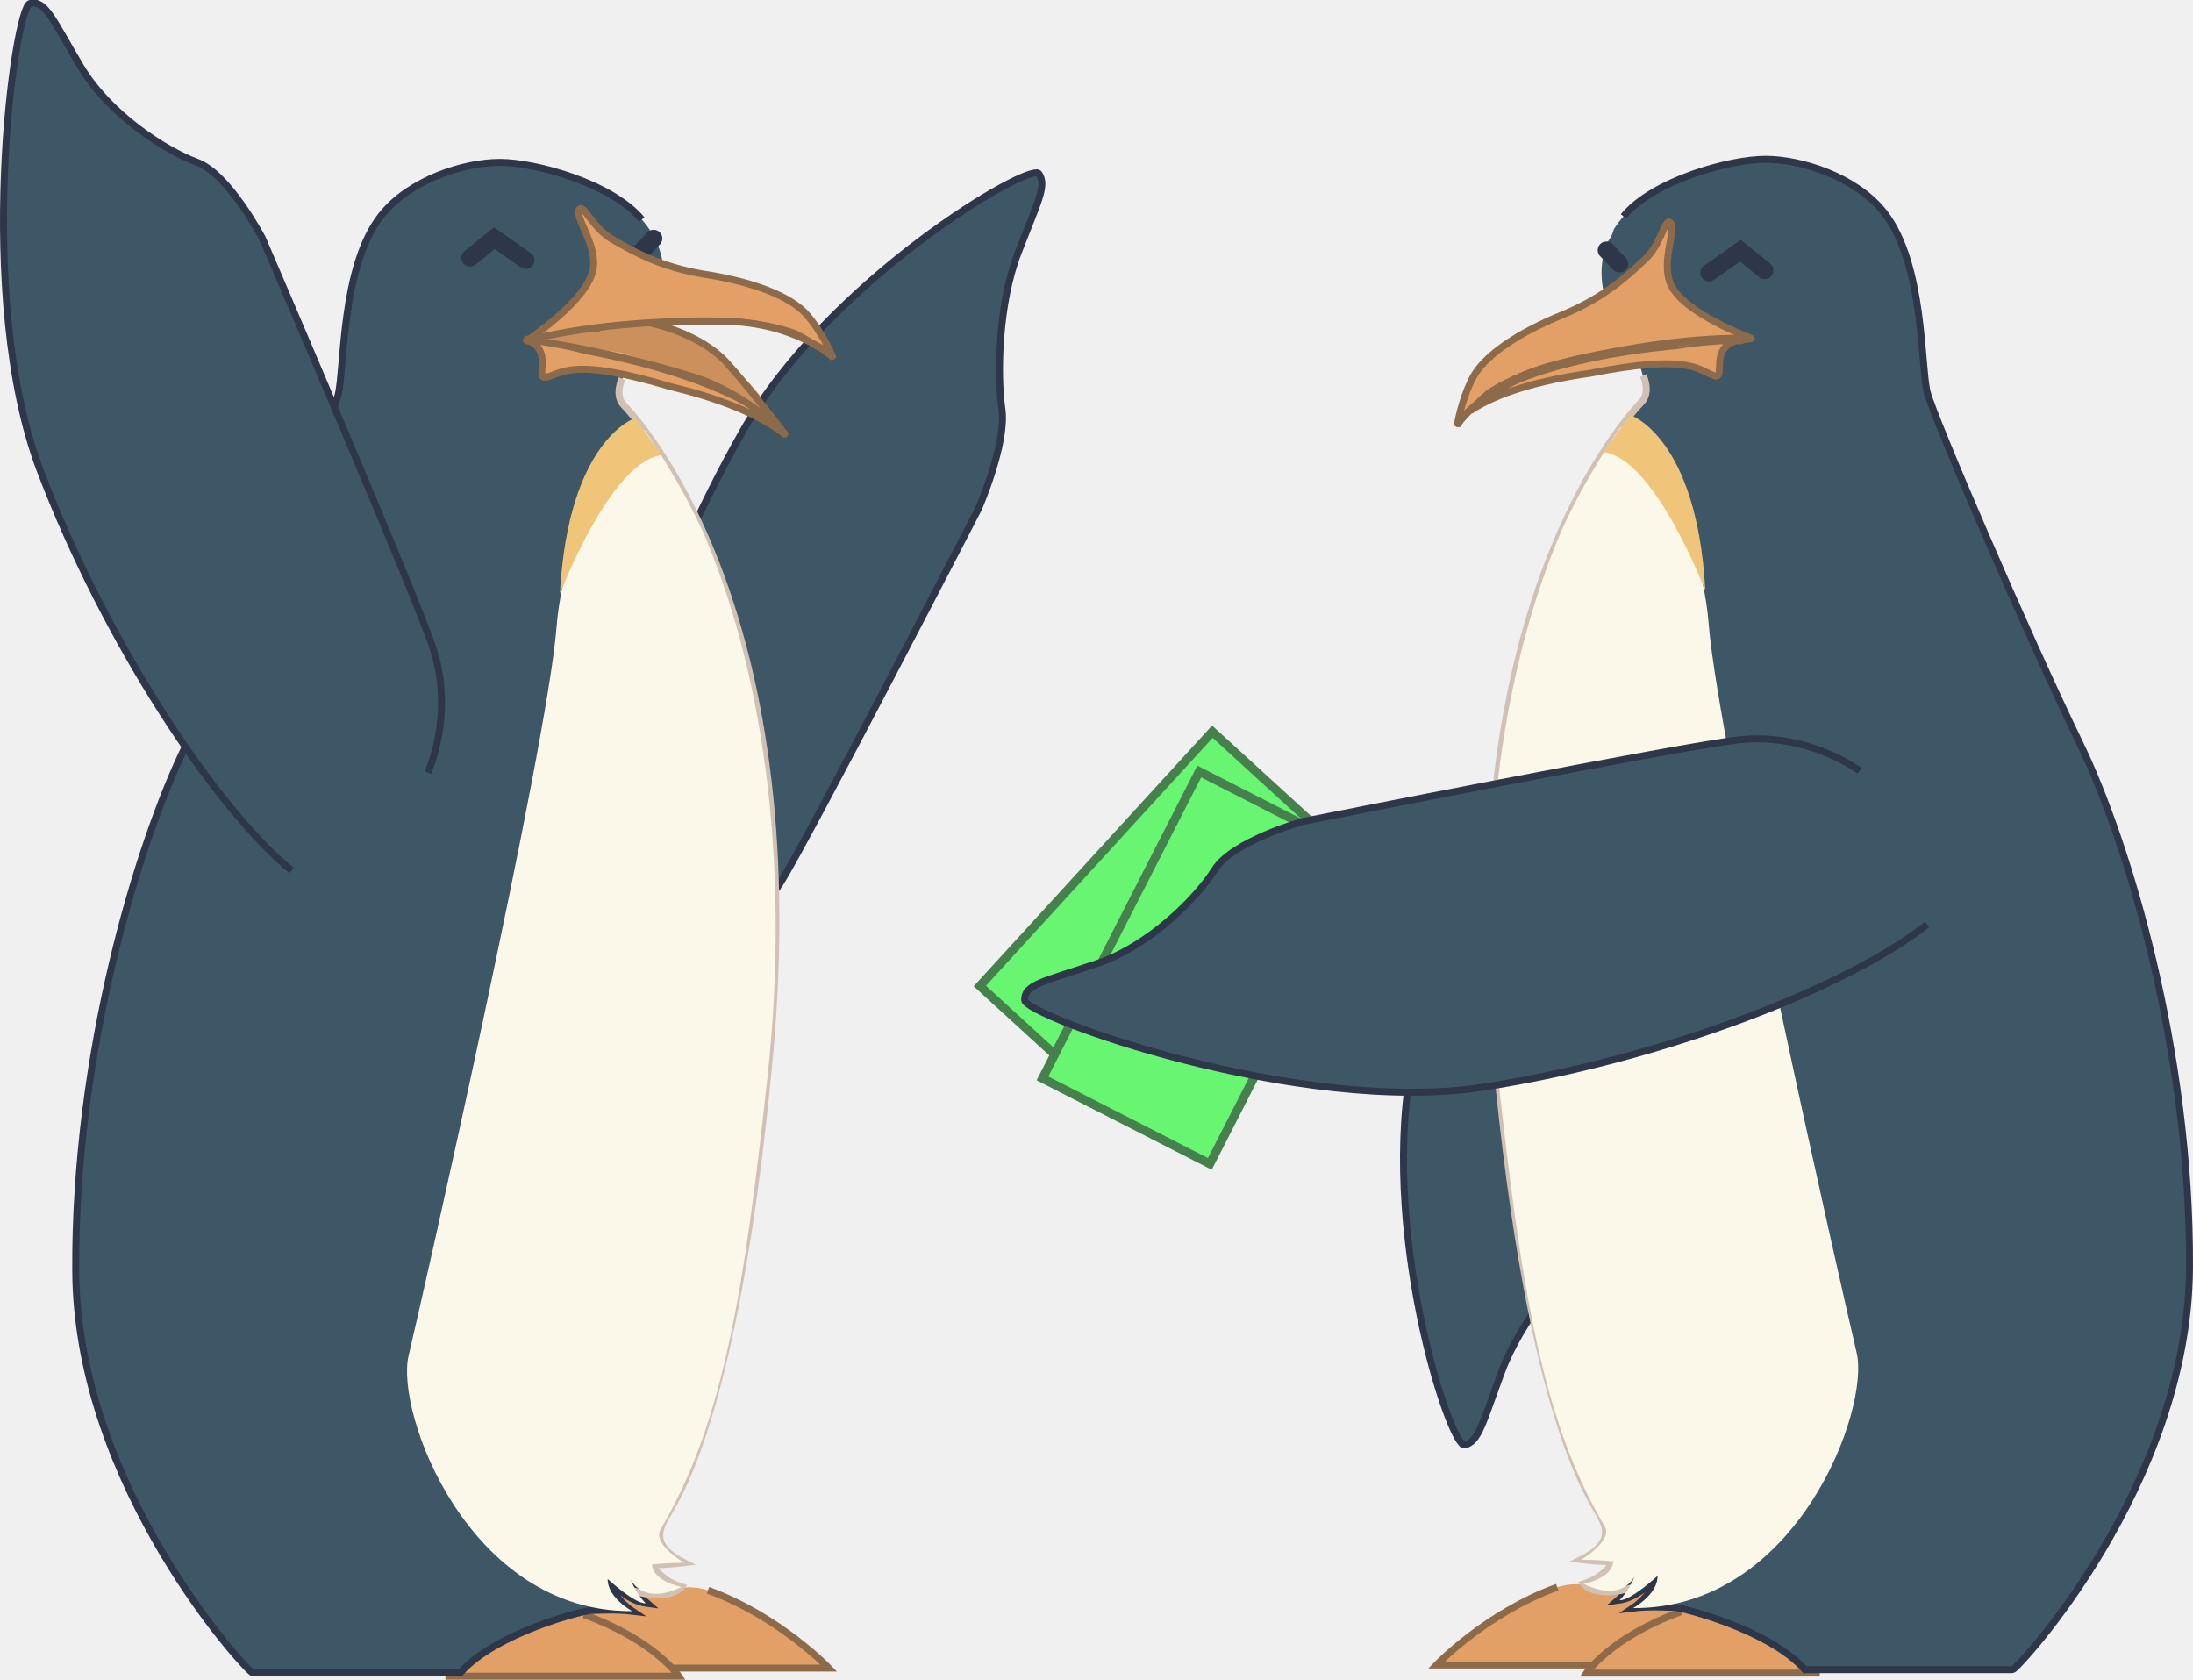
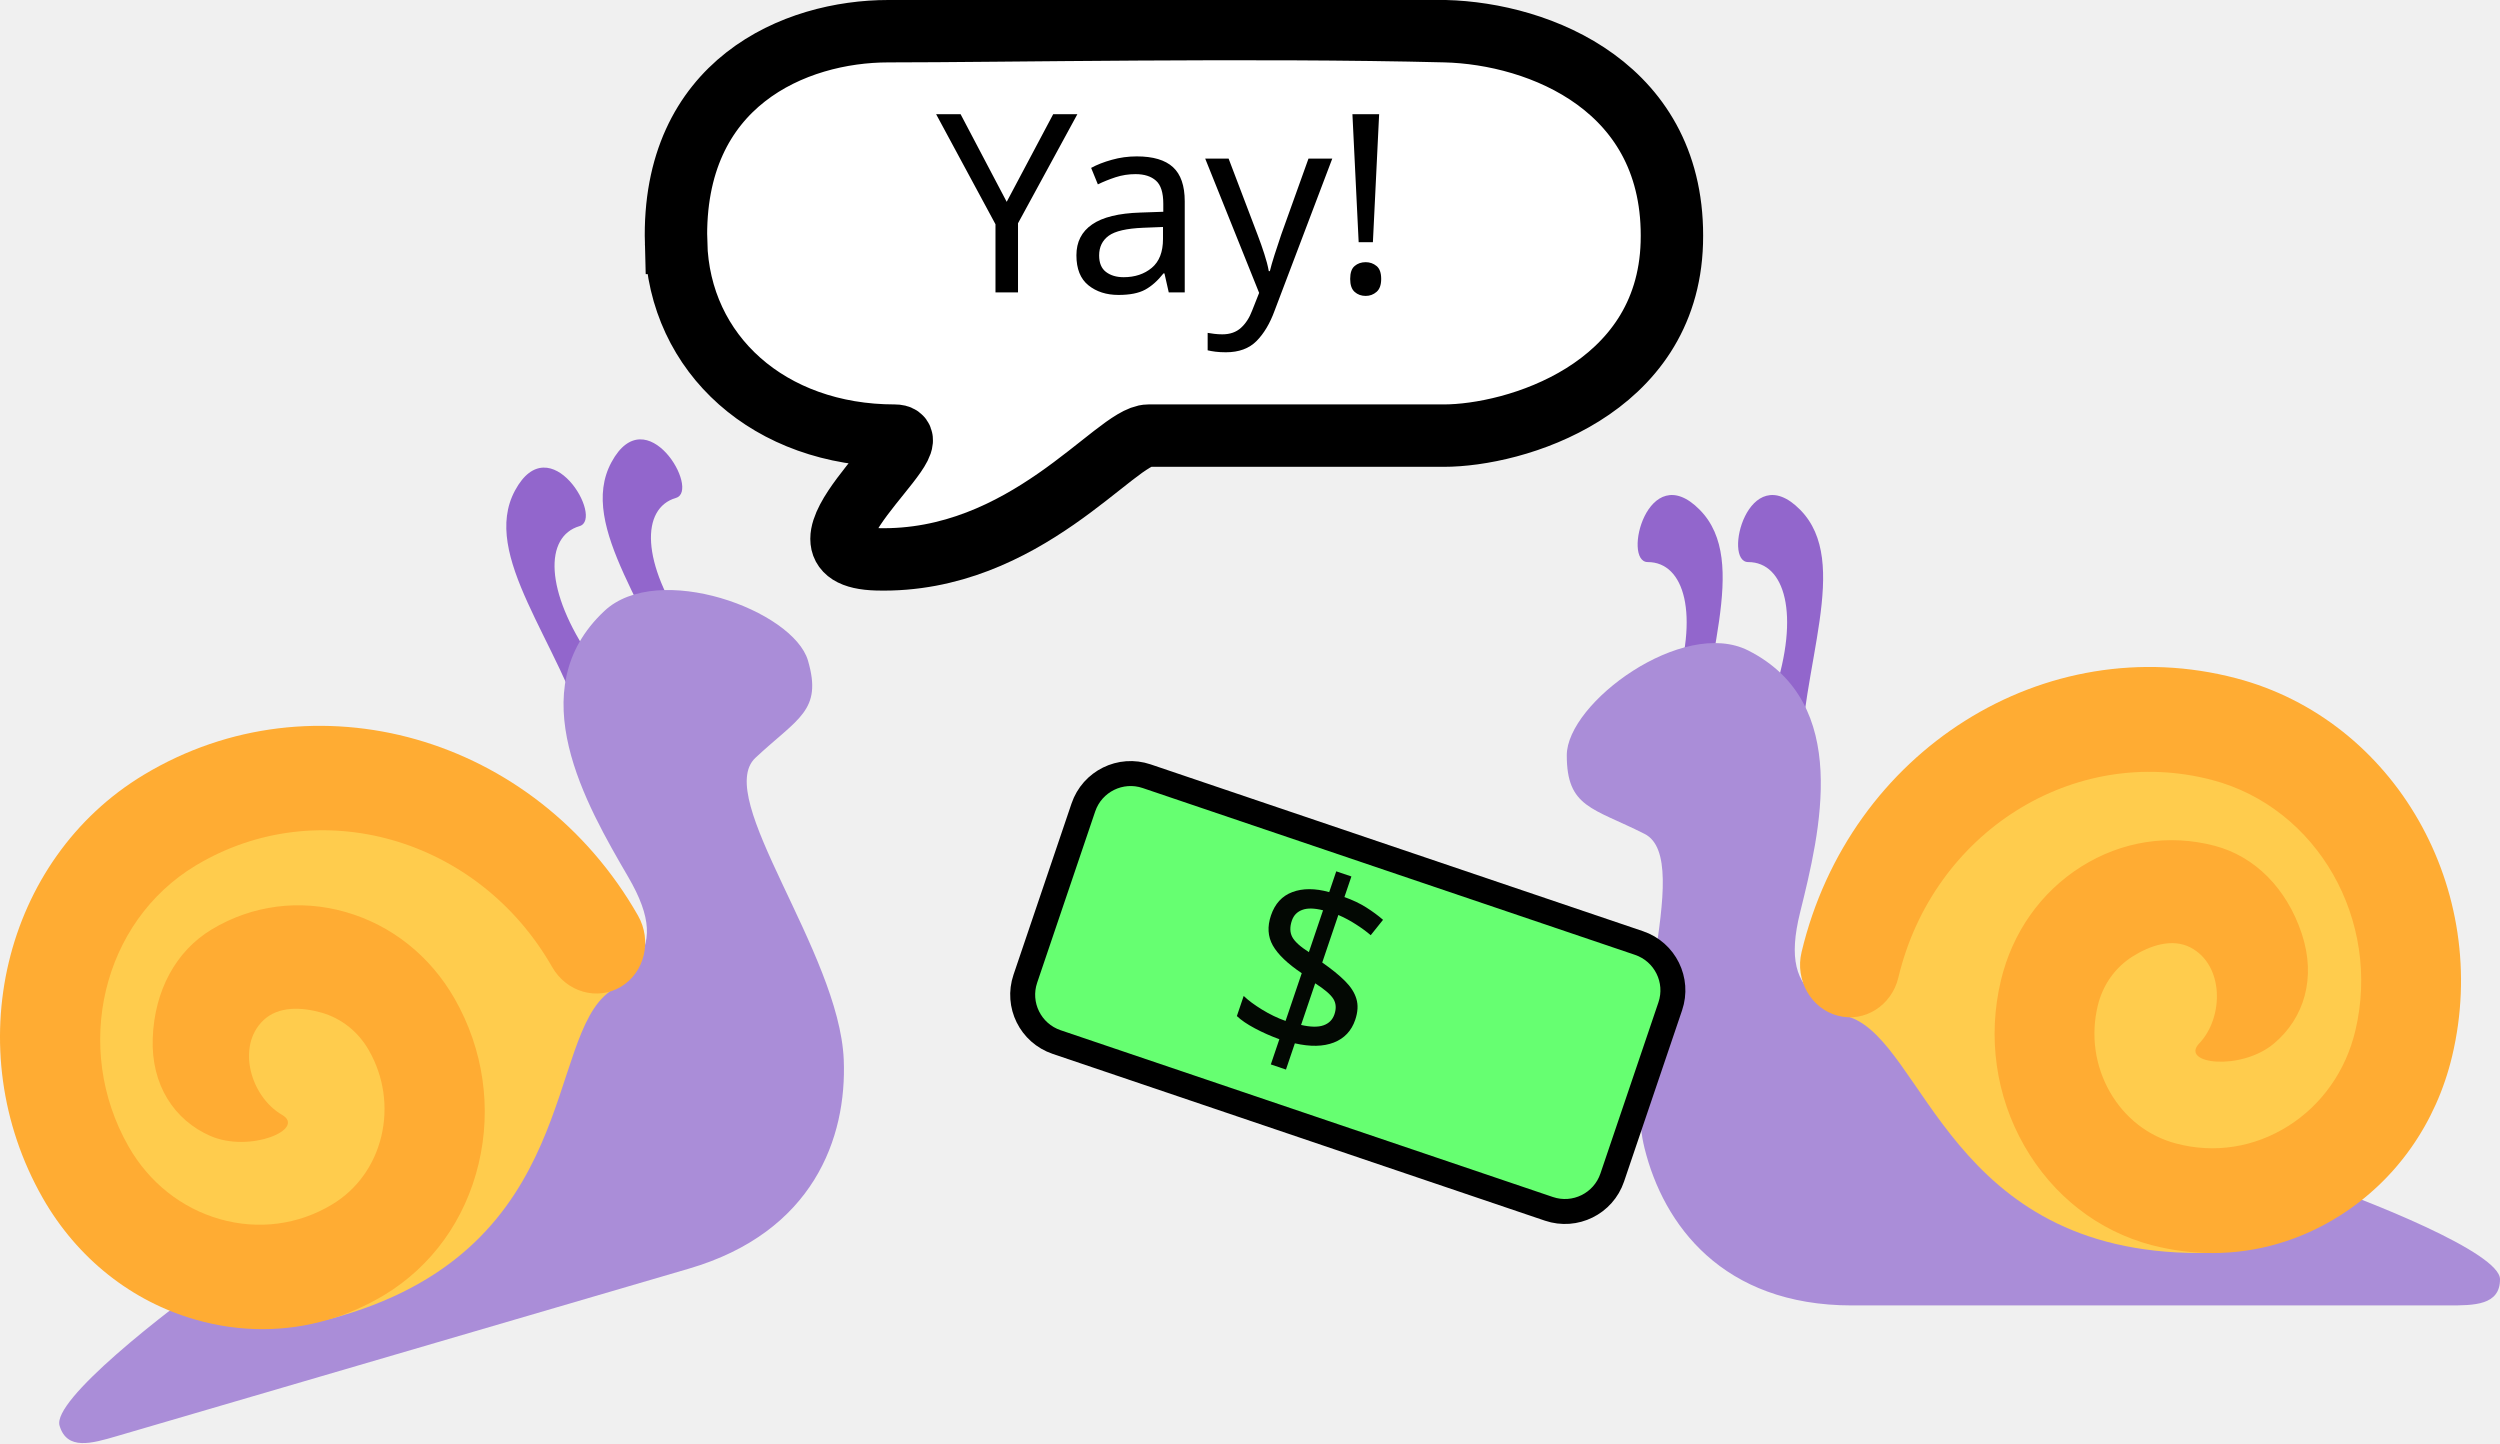
- <svg xmlns="http://www.w3.org/2000/svg" version="1.1" width="630.075" height="482.553" viewBox="0,0,630.075,482.553">
-   <g transform="translate(75.03754,61.21775)">
-     <g data-paper-data="{&quot;isPaintingLayer&quot;:true}" stroke-linejoin="miter" stroke-miterlimit="10" stroke-dasharray="" stroke-dashoffset="0" style="mix-blend-mode: normal">
-       <g data-paper-data="{&quot;index&quot;:null}" stroke-width="2" stroke-linecap="butt">
-         <path d="M419.013,123.624c0,0 8.939,10.34 6.021,28.505c-2.264,14.104 -28.517,118.204 -28.517,118.204c0,0 -6.198,19.263 -13.883,25.841c-7.685,6.578 -20.74,21.922 -26.235,36.694c-5.497,14.771 -6.514,20.004 -10.61,21.034c-4.096,1.03 -25.167,-62.83 -14.708,-112.043c10.459,-49.213 32.642,-101.731 49.473,-125.148" fill="#3e5766" fill-rule="nonzero" stroke="none" />
-         <path d="M419.013,123.624c0,0 8.939,10.34 6.021,28.505c-2.264,14.104 -28.517,118.204 -28.517,118.204c0,0 -6.198,19.263 -13.883,25.841c-7.685,6.578 -20.74,21.922 -26.235,36.694c-5.497,14.771 -6.514,20.004 -10.61,21.034c-4.096,1.03 -25.167,-62.83 -14.708,-112.043c10.459,-49.213 32.642,-101.731 49.473,-125.148" fill="none" fill-rule="evenodd" stroke="#2e374a" />
-       </g>
-       <path d="M246.332,258.482l-39.852,-36.439l66.805,-73.062l39.852,36.439z" data-paper-data="{&quot;index&quot;:null}" fill="#67f572" fill-rule="nonzero" stroke="#45804d" stroke-width="2.5" stroke-linecap="butt" />
-       <path d="M272.565,273.147l-48.088,-24.567l45.039,-88.162l48.088,24.567z" data-paper-data="{&quot;index&quot;:null}" fill="#67f572" fill-rule="nonzero" stroke="#45804d" stroke-width="2.5" stroke-linecap="butt" />
-       <g data-paper-data="{&quot;index&quot;:null}" stroke-width="2" stroke-linecap="butt">
-         <path d="M432.341,416.784h-90.005c0,0 17.917,-14.513 45.848,-21.915c0,0 26.779,-9.3 44.157,21.915" fill="#e3a066" fill-rule="nonzero" stroke="none" />
-         <path d="M434.033,416.784h-91.697c0,0 19.54,-14.956 47.471,-22.357" fill="none" fill-rule="evenodd" stroke="#8d6a4a" />
-       </g>
-       <g data-paper-data="{&quot;index&quot;:null}" stroke-width="2" stroke-linecap="butt">
-         <path d="M403.463,417.117h-65.794c0,0 13.098,-14.513 33.515,-21.915c0,0 19.575,-9.3 32.279,21.915" fill="#e3a066" fill-rule="nonzero" stroke="none" />
-         <path d="M404.699,417.117h-67.03c0,0 14.284,-14.956 34.701,-22.357" fill="none" fill-rule="evenodd" stroke="#8d6a4a" />
-       </g>
-       <g data-paper-data="{&quot;index&quot;:null}" stroke-width="2" stroke-linecap="butt">
-         <path d="M446.571,419.45h-65.794c0,0 6.822,-10.287 27.239,-17.69c0,0 23.922,2.779 38.555,17.69" fill="#e3a066" fill-rule="nonzero" stroke="none" />
-         <path d="M447.807,419.45h-67.03c0,0 6.822,-10.287 27.239,-17.69" fill="none" fill-rule="evenodd" stroke="#8d6a4a" />
-       </g>
-       <path d="M391.408,0.951c8.868,-10.02 30.482,-16.402 40.763,-16.402c10.283,0 25.905,4.948 34.036,15.206c11.702,14.763 10.557,44.472 12.476,51.777c1.919,7.308 28.301,68.761 43.999,101.149c13.521,27.891 31.738,88.032 31.348,150.459c-0.39,62.427 -49.601,115.309 -50.787,115.309h-59.715c-10.108,-11.533 -35.537,-17.886 -37.513,-17.893c-2.176,-0.015 -7.028,-0.384 -11.862,0.2c0,0 5.565,-3.679 7.041,-9.245c0,0 -5.022,6.263 -11.432,7.059c0,0 4.024,-3.734 5.091,-7.854c0.643,-2.486 5.284,-132.111 5.224,-135.291c-0.042,-2.214 -5.642,-133.948 -6.738,-197.434c8.424,-3.812 1.503,-17.081 1.503,-17.081c0,0 -14.5,-16.383 -8.112,-32.478c0.886,-1.093 1.546,-2.376 1.909,-3.779c0.773,-1.247 1.691,-2.484 2.77,-3.704z" data-paper-data="{&quot;index&quot;:null}" fill="#3e5766" fill-rule="nonzero" stroke="none" stroke-width="2" stroke-linecap="butt" />
-       <path d="M391.407,0.951c8.504,-10.337 30.485,-16.402 40.766,-16.402c10.281,0 25.902,4.948 34.036,15.206c11.7,14.763 10.557,44.472 12.476,51.777c1.919,7.308 28.299,68.761 43.999,101.149c13.518,27.891 31.735,88.032 31.348,150.459c-0.39,62.427 -49.603,115.309 -50.79,115.309h-59.713c-10.107,-11.533 -35.538,-17.886 -37.515,-17.893c-2.174,-0.015 -7.026,-0.384 -11.86,0.2c0,0 5.565,-3.679 7.041,-9.245c0,0 -5.022,6.263 -11.432,7.059c0,0 4.279,-3.672 5.089,-7.854" data-paper-data="{&quot;index&quot;:null}" fill="none" fill-rule="evenodd" stroke="#2e374a" stroke-width="2" stroke-linecap="butt" />
-       <g data-paper-data="{&quot;index&quot;:null}" stroke-width="2" stroke-linecap="butt">
-         <path d="M393.843,394.924c-10.617,3.18 -13.861,-1.126 -13.861,-1.126c6.337,-1.99 8.487,-6.472 8.487,-6.472c-3.313,0.248 -9.213,-0.487 -9.213,-0.487c9.447,-4.772 7.051,-9.326 5.665,-12.253c-2.082,-4.4 -20.238,-26.116 -30.193,-133.075c-12.146,-130.556 38.573,-183.699 41.9,-187.278c2.674,-2.877 0.449,-7.556 0.449,-7.556" fill="none" fill-rule="evenodd" stroke="#d1c1b5" />
-         <g fill-rule="nonzero" stroke="none">
-           <path d="M390.646,61.442c0,0 22.483,21.817 25.261,56.809c2.78,34.989 38.621,192.846 42.492,209.148c3.871,16.302 -17.228,73.666 -64.245,73.36c0,0 7.144,-3.877 7.041,-9.244c0,0 -7.752,7.171 -10.921,6.973c0,0 2.605,-2.395 4.395,-7.019c0,0 -3.211,7.896 -14.688,2.329c0,0 8.188,-1.501 8.487,-6.472c0,0 -5.258,-0.485 -9.213,-0.485c0,0 9.236,-5.394 6.743,-9.598c-18.189,-30.661 -24.072,-69.322 -30.676,-129.563c-7.161,-65.313 2.474,-119.889 18.38,-156.667c7.257,-16.08 16.943,-29.571 16.943,-29.571" fill="#fbf8ea" />
-           <path d="M414.914,108.337c0.029,0.537 -14.247,-37.759 -29.253,-39.698l7.679,-10.645c0,0 19.147,6.179 21.574,50.343" fill="#f0c579" />
-         </g>
-       </g>
-       <g data-paper-data="{&quot;index&quot;:null}" stroke-width="2" stroke-linecap="butt">
-         <path d="M478.634,204.339c-21.586,17.336 -74.656,38.573 -127.479,46.764c-52.822,8.191 -131.736,-20.456 -131.792,-25.024c-0.055,-4.567 5.59,-5.33 20.738,-10.462c15.149,-5.13 28.687,-18.787 33.866,-27.009c5.178,-8.223 25.225,-13.814 25.225,-13.814c0,0 110.499,-22.008 125.857,-23.523c19.78,-1.955 34.211,8.951 34.211,8.951" fill="#3e5766" fill-rule="nonzero" stroke="none" />
-         <path d="M478.634,204.339c-21.586,17.336 -74.656,38.573 -127.479,46.764c-52.822,8.191 -131.736,-20.456 -131.792,-25.024c-0.055,-4.567 5.59,-5.33 20.738,-10.462c15.149,-5.13 28.687,-18.787 33.866,-27.009c5.178,-8.223 25.225,-13.814 25.225,-13.814c0,0 110.499,-22.008 125.857,-23.523c19.78,-1.955 34.211,8.951 34.211,8.951" fill="none" fill-rule="evenodd" stroke="#2e374a" />
-       </g>
-       <path d="M415.994,17.142l9,-6.333l7,5.667" data-paper-data="{&quot;index&quot;:null}" fill="none" fill-rule="nonzero" stroke="#2e374a" stroke-width="5" stroke-linecap="round" />
-       <path d="M355.696,50.252c-1.696,-2.037 0.146,-4.003 0.146,-4.003c3.619,-3.861 7.383,-6.728 11.632,-9.573c4.303,-2.88 8.278,-6.291 13.327,-7.423c6.584,-1.476 14.089,0.109 20.674,0.737c4.588,0.438 10.478,0.714 14.605,3.193l1.682,-0.923c0.407,-0.233 0.873,-0.346 1.356,-0.3c1.374,0.131 2.368,1.501 2.219,3.059c-0.089,0.935 -0.569,1.725 -1.236,2.179l-2.127,1.485l-0.125,-0.235l-0.601,0.33l-0.051,-0.123l-0.059,0.08c-0.021,0.046 -0.046,0.091 -0.075,0.135c-0.619,0.923 -1.936,0.735 -2.926,1.008c-2.806,0.776 -5.828,1.332 -8.681,1.805c-3.491,0.579 -7.037,0.234 -10.557,0.462c-10.004,0.649 -19.868,2.149 -29.269,6.352c-0.778,0.311 -1.556,0.621 -2.333,0.932l-2.756,1.341c-0.383,0.196 -0.812,0.288 -1.256,0.246c-0.25,-0.024 -0.487,-0.089 -0.707,-0.188c-0.687,0.402 -1.814,0.709 -2.883,-0.574z" data-paper-data="{&quot;index&quot;:null}" fill="#cc905c" fill-rule="nonzero" stroke="none" stroke-width="0.5" stroke-linecap="butt" />
-       <g data-paper-data="{&quot;index&quot;:null}" stroke-width="2" stroke-linecap="butt">
-         <path d="M417.112,46.595c-4.635,-1.897 -7.577,-6.054 -35.428,-0.557c-18.491,2.61 -28.696,6.998 -34.269,10.705c0.804,-0.765 1.619,-1.491 2.393,-2.189c7.331,-6.611 17.977,-9.368 26.613,-12.132c4.178,-1.337 17.641,-4.235 19.078,-4.57c1.78,-0.416 3.512,-0.337 5.199,-0.396c0.396,0.028 0.797,0.026 1.201,-0.008c0.988,0.089 1.894,0.149 2.596,0.127c6.778,-0.209 13.568,-0.816 20.415,-1.173c-9.687,1.889 -3.381,11.999 -7.799,10.193z" fill="#e3a066" fill-rule="nonzero" stroke="none" />
-         <path d="M417.044,37.544c0,0 -0.315,0.013 -0.878,0.095c-0.573,0.082 -1.412,0.203 -2.479,0.358c-1.065,0.165 -2.358,0.364 -3.84,0.594c-1.479,0.271 -3.148,0.552 -4.978,0.654c-7.301,0.736 -17.037,2.043 -26.622,4.325c-4.79,1.136 -9.539,2.501 -13.902,4.096c-2.181,0.797 -4.255,1.671 -6.204,2.552c-1.936,0.917 -3.731,1.865 -5.348,2.823c-1.534,1.014 -2.974,1.857 -4.25,2.656c0.429,-0.39 0.854,-0.771 1.267,-1.144c7.331,-6.611 17.977,-9.368 26.613,-12.132c1.339,-0.429 3.633,-1.018 6.18,-1.631c7.65,-1.583 15.117,-2.587 21.122,-3.219c0.278,0.009 0.537,0.011 0.773,0.004c2.23,-0.069 4.462,-0.181 6.696,-0.312c0.923,0.019 1.753,0.036 2.479,0.051z" fill="#8d6a4a" fill-rule="nonzero" stroke="none" />
-         <path d="M424.912,36.402c-9.687,1.889 -3.381,11.999 -7.799,10.193c-4.635,-1.897 -7.577,-6.054 -35.428,-0.557c-18.491,2.61 -28.696,6.998 -34.269,10.705c0,0 11.873,-10.746 28.364,-14.184c25.88,-5.396 49.132,-6.157 49.132,-6.157z" fill="none" fill-rule="evenodd" stroke="#8d6a4a" />
-       </g>
-       <path d="M386.503,10.66l3.741,3.899" data-paper-data="{&quot;index&quot;:null}" fill="none" fill-rule="nonzero" stroke="#2e374a" stroke-width="5" stroke-linecap="round" />
-       <path d="M347.714,56.481c0,0 12.199,-13.157 18.822,-19.036c8.411,-7.466 22.024,-8.959 22.024,-8.959" data-paper-data="{&quot;index&quot;:null}" fill="none" fill-rule="nonzero" stroke="#8d6a4a" stroke-width="2" stroke-linecap="round" />
-       <g data-paper-data="{&quot;index&quot;:null}" stroke-width="2">
-         <path d="M428.177,36.036c-1.458,0.1 -2.619,0.358 -3.544,0.73c-6.041,-0.351 -10.47,0.153 -16.863,1.527c-1.203,-0.345 -2.473,-0.418 -3.74,-0.169c-0.549,-0.046 -1.036,-0.069 -1.43,-0.075l-0.029,0.035c-0.495,0.117 -1.007,0.165 -1.528,0.177c-1.09,-0.214 -2.182,-0.352 -3.222,-0.113c-0.645,-0.006 -1.281,0.031 -1.894,0.168c-10.126,2.272 -20.7,3.248 -30.223,7.47c-2.5,1.108 -7.2,2.457 -9.834,4.704c-2.71,1.335 -5.176,2.929 -6.951,4.843c-4.533,3.232 -5.291,5.85 -5.291,5.85c0,0 0.944,-6.809 4.315,-13.58c3.37,-6.768 13.51,-13.297 25.876,-18.358c12.364,-5.061 19.063,-11.545 23.867,-16.046c4.49,-4.204 5.562,-11.526 7.045,-10.547c2.225,1.466 -2.574,10.718 0.087,17.444c0,0 6.723,7.291 10.365,9.776c4.092,2.792 12.993,6.163 12.993,6.163z" fill="#e3a066" fill-rule="nonzero" stroke="none" stroke-linecap="butt" />
-         <path d="M349.746,54.51c-0.798,0.577 -1.503,1.119 -2.063,1.659c-0.839,0.696 -1.411,1.35 -1.817,1.786c-0.408,0.437 -0.626,0.67 -0.626,0.67c0,0 0.176,-0.274 0.501,-0.792c0.333,-0.51 0.777,-1.316 1.524,-2.161c0.69,-0.918 1.651,-1.877 2.77,-2.99c0.589,-0.509 1.216,-1.054 1.876,-1.626c0.681,-0.548 1.497,-0.936 2.281,-1.464c1.624,-0.947 3.426,-1.874 5.366,-2.766c1.952,-0.85 4.03,-1.691 6.217,-2.447c4.368,-1.513 9.123,-2.781 13.925,-3.813c9.601,-2.075 19.377,-3.165 26.726,-3.741c0.921,-0.046 1.793,-0.192 2.639,-0.184c0.845,0.023 1.649,0.045 2.404,0.065c1.508,0.066 2.823,0.121 3.906,0.167l0.546,0.049c-2.53,0.262 -5.12,0.718 -8.151,1.369c-1.203,-0.345 -2.473,-0.418 -3.74,-0.169c-0.549,-0.046 -1.036,-0.069 -1.43,-0.075l-0.029,0.035c-0.495,0.117 -1.007,0.165 -1.528,0.177c-1.09,-0.214 -2.182,-0.352 -3.222,-0.113c-0.645,-0.006 -1.281,0.031 -1.894,0.168c-10.126,2.272 -20.7,3.248 -30.223,7.47c-2.5,1.108 -7.2,2.457 -9.834,4.704c-2.312,1.139 -4.446,2.466 -6.125,4.019z" fill="#8d6a4a" fill-rule="nonzero" stroke="none" stroke-linecap="butt" />
-         <path d="M348.92,55.333c-4.533,3.232 -5.291,5.85 -5.291,5.85c0,0 0.944,-6.809 4.315,-13.58c3.37,-6.768 13.51,-13.297 25.876,-18.358c12.364,-5.061 19.063,-11.545 23.867,-16.046c4.49,-4.204 5.562,-11.526 7.045,-10.547c2.225,1.466 -2.574,10.718 0.087,17.444c3.479,8.795 23.772,15.91 23.358,15.939c-1.458,0.1 -2.619,0.358 -3.544,0.73" fill="none" fill-rule="evenodd" stroke="#8d6a4a" stroke-linecap="butt" />
-         <path d="M343.836,60.533c0,0 8.212,-11.947 27.662,-16.916c35.314,-9.023 56.679,-7.58 56.679,-7.58c-1.458,0.1 -2.619,0.358 -3.544,0.73" fill="none" fill-rule="nonzero" stroke="#8d6a4a" stroke-linecap="round" />
-       </g>
-       <g data-paper-data="{&quot;index&quot;:null}" stroke-width="2" stroke-linecap="butt">
-         <path d="M68.412,417.669c17.379,-31.215 44.157,-21.915 44.157,-21.915c27.931,7.402 45.848,21.915 45.848,21.915h-90.005" fill="#e3a066" fill-rule="nonzero" stroke="none" />
-         <path d="M110.946,395.312c27.931,7.401 47.471,22.357 47.471,22.357h-91.697" fill="none" fill-rule="evenodd" stroke="#8d6a4a" />
-       </g>
-       <g data-paper-data="{&quot;index&quot;:null}" stroke-width="2" stroke-linecap="butt">
-         <path d="M97.29,418.002c12.704,-31.215 32.279,-21.915 32.279,-21.915c20.417,7.402 33.515,21.915 33.515,21.915h-65.794" fill="#e3a066" fill-rule="nonzero" stroke="none" />
-         <path d="M128.383,395.645c20.417,7.401 34.701,22.357 34.701,22.357h-67.03" fill="none" fill-rule="evenodd" stroke="#8d6a4a" />
-       </g>
-       <g data-paper-data="{&quot;index&quot;:null}" stroke-width="2" stroke-linecap="butt">
-         <path d="M92.423,189.435c2.895,-28.692 21.049,-82.736 45.8,-126.539c24.751,-43.803 82.827,-77.703 85.215,-74.219c2.388,3.484 -0.316,8.079 -5.978,22.787c-5.664,14.708 -6.041,34.851 -4.639,44.869c1.403,10.018 -6.709,28.557 -6.709,28.557c0,0 -49.261,95.391 -56.904,107.459c-9.842,15.544 -23.387,17.372 -23.387,17.372" fill="#3e5766" fill-rule="nonzero" stroke="none" />
-         <path d="M92.423,189.435c2.895,-28.692 21.049,-82.736 45.8,-126.539c24.751,-43.803 82.827,-77.703 85.215,-74.219c2.388,3.484 -0.316,8.079 -5.978,22.787c-5.664,14.708 -6.041,34.851 -4.639,44.869c1.403,10.018 -6.709,28.557 -6.709,28.557c0,0 -49.261,95.391 -56.904,107.459c-9.842,15.544 -23.387,17.372 -23.387,17.372" fill="none" fill-rule="evenodd" stroke="#2e374a" />
-       </g>
-       <g data-paper-data="{&quot;index&quot;:null}" stroke-width="2" stroke-linecap="butt">
-         <path d="M54.182,420.336c14.633,-14.911 38.555,-17.69 38.555,-17.69c20.417,7.403 27.239,17.69 27.239,17.69h-65.794" fill="#e3a066" fill-rule="nonzero" stroke="none" />
-         <path d="M92.737,402.645c20.417,7.403 27.239,17.69 27.239,17.69h-67.03" fill="none" fill-rule="evenodd" stroke="#8d6a4a" />
-       </g>
-       <path d="M109.345,1.837c1.079,1.219 1.997,2.457 2.77,3.704c0.363,1.403 1.023,2.686 1.909,3.779c6.388,16.096 -8.112,32.478 -8.112,32.478c0,0 -6.921,13.269 1.503,17.081c-1.097,63.486 -6.696,195.22 -6.738,197.434c-0.061,3.18 4.581,132.805 5.224,135.291c1.067,4.12 5.091,7.854 5.091,7.854c-6.41,-0.797 -11.432,-7.059 -11.432,-7.059c1.476,5.566 7.041,9.245 7.041,9.245c-4.834,-0.585 -9.686,-0.215 -11.862,-0.2c-1.977,0.007 -27.406,6.36 -37.513,17.893h-59.715c-1.186,0 -50.397,-52.882 -50.787,-115.309c-0.39,-62.427 17.826,-122.568 31.348,-150.459c15.698,-32.388 42.08,-93.842 43.999,-101.149c1.919,-7.305 0.774,-37.014 12.476,-51.777c8.13,-10.258 23.752,-15.206 34.036,-15.206c10.281,0 31.896,6.382 40.763,16.402z" data-paper-data="{&quot;index&quot;:null}" fill="#3e5766" fill-rule="nonzero" stroke="none" stroke-width="2" stroke-linecap="butt" />
-       <path d="M105.901,391.604c0.81,4.182 5.089,7.854 5.089,7.854c-6.41,-0.797 -11.432,-7.059 -11.432,-7.059c1.476,5.566 7.041,9.245 7.041,9.245c-4.834,-0.585 -9.686,-0.215 -11.86,-0.2c-1.977,0.007 -27.408,6.36 -37.515,17.893h-59.713c-1.186,0 -50.4,-52.882 -50.79,-115.309c-0.387,-62.427 17.829,-122.568 31.348,-150.459c15.7,-32.388 42.08,-93.842 43.999,-101.149c1.919,-7.305 0.776,-37.014 12.476,-51.777c8.133,-10.258 23.755,-15.206 34.036,-15.206c10.282,0 32.263,6.065 40.766,16.402" data-paper-data="{&quot;index&quot;:null}" fill="none" fill-rule="evenodd" stroke="#2e374a" stroke-width="2" stroke-linecap="butt" />
-       <g data-paper-data="{&quot;index&quot;:null}" stroke-width="2" stroke-linecap="butt">
-         <path d="M103.677,47.562c0,0 -2.225,4.679 0.449,7.556c3.327,3.579 54.047,56.722 41.9,187.278c-9.955,106.958 -28.111,128.675 -30.193,133.075c-1.387,2.927 -3.782,7.481 5.665,12.253c0,0 -5.9,0.735 -9.213,0.487c0,0 2.15,4.483 8.487,6.472c0,0 -3.245,4.306 -13.861,1.126" fill="none" fill-rule="evenodd" stroke="#d1c1b5" />
-         <g fill-rule="nonzero" stroke="none">
-           <path d="M110.108,62.327c0,0 9.686,13.491 16.943,29.571c15.906,36.778 25.541,91.353 18.38,156.667c-6.604,60.242 -12.486,98.902 -30.676,129.563c-2.493,4.204 6.743,9.598 6.743,9.598c-3.955,0 -9.213,0.485 -9.213,0.485c0.299,4.971 8.487,6.472 8.487,6.472c-11.477,5.568 -14.688,-2.329 -14.688,-2.329c1.791,4.624 4.395,7.019 4.395,7.019c-3.169,0.198 -10.921,-6.973 -10.921,-6.973c-0.103,5.368 7.041,9.244 7.041,9.244c-47.017,0.306 -68.115,-57.059 -64.245,-73.36c3.871,-16.301 39.711,-174.159 42.492,-209.148c2.778,-34.991 25.261,-56.809 25.261,-56.809" fill="#fbf8ea" />
-           <path d="M85.84,109.223c2.427,-44.164 21.574,-50.343 21.574,-50.343l7.679,10.645c-15.006,1.939 -29.282,40.235 -29.253,39.698" fill="#f0c579" />
-         </g>
-       </g>
-       <g data-paper-data="{&quot;index&quot;:null}" stroke-width="2" stroke-linecap="butt">
-         <path d="M8.747,188.865c-21.446,-17.509 -53.254,-65.004 -72.249,-114.968c-18.995,-49.964 -7.384,-133.11 -2.928,-134.114c4.456,-1.004 6.376,4.36 14.546,18.11c8.168,13.752 24.342,24.153 33.461,27.509c9.12,3.356 18.757,21.801 18.757,21.801c0,0 44.504,103.507 49.179,118.215c6.025,18.941 -1.641,35.325 -1.641,35.325" fill="#3e5766" fill-rule="nonzero" stroke="none" />
-         <path d="M8.747,188.865c-21.446,-17.509 -53.254,-65.004 -72.249,-114.968c-18.995,-49.964 -7.384,-133.11 -2.928,-134.114c4.456,-1.004 6.376,4.36 14.546,18.11c8.168,13.752 24.342,24.153 33.461,27.509c9.12,3.356 18.757,21.801 18.757,21.801c0,0 44.504,103.507 49.179,118.215c6.025,18.941 -1.641,35.325 -1.641,35.325" fill="none" fill-rule="evenodd" stroke="#2e374a" />
-       </g>
-       <path d="M60.009,12.861l7,-5.667l9,6.333" data-paper-data="{&quot;index&quot;:null}" fill="none" fill-rule="nonzero" stroke="#2e374a" stroke-width="5" stroke-linecap="round" />
-       <path d="M143.11,56.527c-1.186,1.176 -2.279,0.764 -2.924,0.298c-0.229,0.078 -0.471,0.12 -0.722,0.12c-0.446,0 -0.864,-0.132 -1.227,-0.364l-2.616,-1.597c-0.745,-0.383 -1.489,-0.766 -2.234,-1.149c-8.958,-5.077 -18.636,-7.508 -28.532,-9.105c-3.483,-0.562 -7.045,-0.555 -10.466,-1.463c-2.795,-0.742 -5.75,-1.583 -8.47,-2.622c-0.959,-0.366 -2.288,-0.304 -2.816,-1.282c-0.025,-0.046 -0.046,-0.094 -0.062,-0.141l-0.051,-0.085l-0.062,0.118l-0.567,-0.385l-0.147,0.222l-1.977,-1.681c-0.62,-0.516 -1.023,-1.348 -1.023,-2.287c0,-1.565 1.119,-2.834 2.5,-2.834c0.485,0 0.938,0.157 1.321,0.428l1.586,1.079c4.343,-2.076 10.233,-1.79 14.842,-1.79c6.615,0 14.236,-0.864 20.65,1.231c4.918,1.606 8.551,5.379 12.561,8.656c3.959,3.235 7.434,6.448 10.67,10.635c0,0 1.646,2.133 -0.235,3.999z" data-paper-data="{&quot;index&quot;:null}" fill="#cc905c" fill-rule="nonzero" stroke="none" stroke-width="0.5" stroke-linecap="butt" />
-       <g data-paper-data="{&quot;index&quot;:null}" stroke-width="2" stroke-linecap="butt">
-         <path d="M82.319,47.048c-4.57,1.378 2.668,-8.087 -6.795,-10.888c6.782,1.006 13.484,2.256 20.211,3.108c0.697,0.088 1.604,0.115 2.597,0.12c0.399,0.072 0.799,0.112 1.195,0.122c1.674,0.219 3.405,0.306 5.138,0.889c1.398,0.47 14.526,4.635 18.557,6.363c8.335,3.573 18.67,7.328 25.34,14.607c0.705,0.769 1.447,1.569 2.174,2.407c-5.195,-4.22 -14.937,-9.558 -33.096,-13.914c-27.202,-8.119 -30.526,-4.261 -35.321,-2.813z" fill="#e3a066" fill-rule="nonzero" stroke="none" />
-         <path d="M86.627,38.136c0.723,0.054 1.551,0.116 2.472,0.185c2.212,0.344 4.422,0.667 6.636,0.947c0.235,0.03 0.493,0.052 0.77,0.07c5.917,1.2 13.255,2.909 20.72,5.212c2.476,0.853 4.704,1.657 5.997,2.211c8.335,3.573 18.67,7.328 25.34,14.607c0.376,0.41 0.763,0.83 1.153,1.259c-1.195,-0.917 -2.547,-1.892 -3.978,-3.047c-1.519,-1.108 -3.216,-2.223 -5.056,-3.319c-1.856,-1.062 -3.839,-2.13 -5.934,-3.13c-4.192,-2.003 -8.79,-3.813 -13.45,-5.399c-9.324,-3.183 -18.893,-5.409 -26.09,-6.836c-1.812,-0.275 -3.446,-0.713 -4.893,-1.124c-1.454,-0.37 -2.722,-0.691 -3.766,-0.956c-1.047,-0.256 -1.871,-0.457 -2.434,-0.592c-0.552,-0.135 -0.865,-0.178 -0.865,-0.178z" fill="#8d6a4a" fill-rule="nonzero" stroke="none" />
-         <path d="M123.848,46.959c16.089,4.99 26.887,16.816 26.887,16.816c-5.195,-4.22 -14.937,-9.558 -33.096,-13.914c-27.202,-8.119 -30.526,-4.261 -35.321,-2.813c-4.57,1.378 2.668,-8.087 -6.795,-10.888c0,0 23.074,2.967 48.324,10.799z" fill="none" fill-rule="evenodd" stroke="#8d6a4a" />
-       </g>
-       <path d="M112.75,7.295l-3.741,3.899" data-paper-data="{&quot;index&quot;:null}" fill="none" fill-rule="nonzero" stroke="#2e374a" stroke-width="5" stroke-linecap="round" />
-       <g data-paper-data="{&quot;index&quot;:null}" stroke-width="2">
-         <path d="M87.576,27.729c2.974,-3.255 7.844,-11.894 7.844,-11.894c1.045,-7.157 -5.749,-15.061 -3.92,-16.998c1.219,-1.293 3.943,5.587 9.278,8.648c5.709,3.278 13.718,8.052 26.913,10.139c13.197,2.088 24.566,6.115 29.399,11.929c4.835,5.816 7.317,12.227 7.317,12.227c0,0 -1.339,-2.374 -6.492,-4.479c-2.167,-1.455 -4.933,-2.441 -7.877,-3.118c-3.079,-1.583 -7.963,-1.817 -10.651,-2.322c-10.238,-1.923 -20.754,-0.447 -31.13,-0.333c-0.629,0.007 -1.256,0.117 -1.882,0.271c-1.066,0.006 -2.098,0.39 -3.11,0.849c-0.509,0.108 -1.019,0.178 -1.528,0.178l-0.036,-0.028c-0.383,0.097 -0.851,0.23 -1.375,0.401c-1.29,0.048 -2.509,0.411 -3.601,1.023c-6.538,0.13 -10.964,0.656 -16.763,2.384c-0.985,-0.15 -2.175,-0.134 -3.617,0.103c0,0 7.89,-5.324 11.231,-8.981z" fill="#e3a066" fill-rule="nonzero" stroke="none" stroke-linecap="butt" />
-         <path d="M156.922,36.688c-1.991,-1.127 -4.373,-1.929 -6.884,-2.506c-3.079,-1.583 -7.963,-1.817 -10.651,-2.322c-10.238,-1.923 -20.754,-0.447 -31.13,-0.333c-0.629,0.007 -1.256,0.117 -1.882,0.271c-1.066,0.006 -2.098,0.39 -3.11,0.849c-0.509,0.108 -1.019,0.178 -1.528,0.178l-0.036,-0.028c-0.383,0.097 -0.851,0.23 -1.375,0.401c-1.29,0.048 -2.509,0.411 -3.601,1.023c-3.1,0.062 -5.726,0.212 -8.248,0.538l0.52,-0.173c1.043,-0.293 2.31,-0.649 3.763,-1.059c0.73,-0.193 1.507,-0.399 2.325,-0.615c0.822,-0.203 1.704,-0.26 2.611,-0.427c7.285,-1.126 17.05,-2.309 26.871,-2.493c4.911,-0.098 9.83,0.046 14.429,0.515c2.302,0.234 4.518,0.575 6.612,0.954c2.093,0.422 4.06,0.912 5.858,1.46c0.884,0.334 1.769,0.525 2.557,0.902c0.773,0.406 1.509,0.792 2.199,1.152c1.344,0.826 2.5,1.539 3.382,2.274c0.922,0.651 1.539,1.333 1.98,1.753c0.435,0.429 0.669,0.656 0.669,0.656c0,0 -0.266,-0.177 -0.763,-0.508c-0.495,-0.332 -1.202,-0.837 -2.178,-1.322c-0.669,-0.398 -1.479,-0.763 -2.389,-1.141z" fill="#8d6a4a" fill-rule="nonzero" stroke="none" stroke-linecap="butt" />
-         <path d="M79.962,36.607c-0.985,-0.15 -2.175,-0.134 -3.617,0.103c-0.41,0.067 17.709,-11.516 19.076,-20.875c1.045,-7.157 -5.749,-15.061 -3.92,-16.998c1.219,-1.293 3.943,5.587 9.278,8.648c5.709,3.278 13.718,8.052 26.913,10.139c13.197,2.088 24.566,6.115 29.399,11.929c4.835,5.816 7.317,12.227 7.317,12.227c0,0 -1.339,-2.374 -6.492,-4.479" fill="none" fill-rule="evenodd" stroke="#8d6a4a" stroke-linecap="butt" />
-         <path d="M79.962,36.606c-0.985,-0.15 -2.175,-0.134 -3.617,0.103c0,0 20.464,-6.308 56.906,-5.631c20.071,0.372 30.806,10.115 30.806,10.115" fill="none" fill-rule="nonzero" stroke="#8d6a4a" stroke-linecap="round" />
-       </g>
-       <path d="M112.463,31.735c0,0 13.41,2.78 21.073,11.011c6.034,6.482 16.927,20.739 16.927,20.739" data-paper-data="{&quot;index&quot;:null}" fill="none" fill-rule="nonzero" stroke="#8d6a4a" stroke-width="2" stroke-linecap="round" />
+ <svg xmlns="http://www.w3.org/2000/svg" version="1.1" width="200.313" height="115.627" viewBox="0,0,200.313,115.627">
+   <g transform="translate(-88.46119,-93.33717)">
+     <g data-paper-data="{&quot;isPaintingLayer&quot;:true}" fill-rule="nonzero" stroke-linecap="butt" stroke-linejoin="miter" stroke-miterlimit="10" stroke-dasharray="" stroke-dashoffset="0" style="mix-blend-mode: normal">
+       <path d="M230.617,148.869c2.077,-6.297 0.86,-10.495 -2.077,-10.495c-2.077,0 0,-8.396 4.154,-4.198c4.154,4.198 0,12.594 0,20.991c0,2.097 -4.154,0 -2.077,-6.297zM222.568,148.869c2.077,-6.297 0.86,-10.495 -2.077,-10.495c-2.077,0 0,-8.396 4.154,-4.198c4.154,4.198 0,12.594 0,20.991c0,2.097 -4.154,0 -2.077,-6.297z" fill="#9266cc" stroke="none" stroke-width="1" />
+       <path d="M288.775,195.836c0,2.099 -2.077,2.099 -4.154,2.099h-47.773c-10.385,0 -15.104,-6.486 -16.617,-12.594c-2.077,-8.396 4.154,-23.09 0,-25.189c-4.154,-2.099 -6.231,-2.099 -6.231,-6.297c0,-4.198 9.285,-11.052 14.54,-8.396c8.308,4.198 5.747,14.551 4.154,20.991c-1.828,7.393 2.316,7.544 10.385,10.495c10.261,3.751 25.59,9.32 29.079,10.495c6.231,2.099 16.617,6.297 16.617,8.396z" fill="#aa8dd8" stroke="none" stroke-width="1" />
+       <path d="M258.678,149.654c13.245,0 23.984,9.398 23.984,20.991c0,11.589 -4.742,23.09 -17.987,23.09c-19.988,0 -21.986,-16.793 -27.982,-18.892c-1.896,-0.663 8.74,-25.187 21.986,-25.189z" fill="#ffcc4d" stroke="none" stroke-width="1" />
+       <path d="M260.9,193.113c-4.316,-1.131 -7.951,-3.961 -10.242,-7.97c-2.289,-4.007 -2.954,-8.709 -1.876,-13.239c0.916,-3.846 3.201,-7.086 6.435,-9.125c3.236,-2.042 7.033,-2.634 10.693,-1.673c3.226,0.85 5.768,3.407 6.975,7.026c1.198,3.583 0.17,6.809 -2.218,8.814c-2.665,2.236 -7.558,1.639 -5.997,0c1.998,-2.099 1.998,-6.297 -0.698,-7.693c-1.468,-0.76 -3.236,-0.16 -4.64,0.724c-1.404,0.886 -2.397,2.292 -2.792,3.961c-0.563,2.357 -0.214,4.801 0.974,6.887c1.19,2.084 3.082,3.556 5.326,4.141c3.064,0.808 6.244,0.306 8.954,-1.398c2.708,-1.707 4.621,-4.421 5.388,-7.639c2.11,-8.864 -3.043,-17.88 -11.482,-20.097c-11.089,-2.909 -22.362,4.194 -25.133,15.835c-0.538,2.25 -2.717,3.623 -4.85,3.054c-2.139,-0.563 -3.442,-2.842 -2.906,-5.092c3.841,-16.136 19.473,-25.982 34.828,-21.946c12.718,3.34 20.478,16.923 17.3,30.279c-1.286,5.397 -4.493,9.943 -9.031,12.8c-3.122,1.969 -6.613,2.976 -10.161,2.976c-1.612,0 -3.238,-0.21 -4.848,-0.628z" fill="#ffac33" stroke="none" stroke-width="1" />
+       <path d="M173.121,176.83c-2.092,-0.709 -3.214,-2.98 -2.505,-5.072l4.65,-13.722c0.709,-2.092 2.98,-3.214 5.072,-2.505l39.448,13.366c2.092,0.709 3.214,2.98 2.505,5.072l-4.65,13.722c-0.709,2.092 -2.98,3.214 -5.072,2.505z" fill="#66ff71" stroke="#000000" stroke-width="2" />
+       <text transform="translate(185.8626,175.905) rotate(18.71796) scale(0.5,0.5)" font-size="40" xml:space="preserve" fill="#030803" fill-rule="nonzero" stroke="none" stroke-width="1" stroke-linecap="butt" stroke-linejoin="miter" stroke-miterlimit="10" stroke-dasharray="" stroke-dashoffset="0" font-family="Sans Serif" font-weight="normal" text-anchor="start" style="mix-blend-mode: normal">
+         <tspan x="0" dy="0">$</tspan>
+       </text>
+       <path d="M135.628,152.776c-2.359,-8.058 -8.705,-14.949 -5.897,-20.145c2.807,-5.196 7.16,2.278 5.166,2.862c-2.819,0.825 -2.807,5.196 0.955,10.656c3.763,5.46 0.365,8.64 -0.224,6.627zM143.353,150.515c-2.359,-8.058 -8.705,-14.949 -5.897,-20.145c2.807,-5.196 7.16,2.278 5.166,2.862c-2.819,0.825 -2.807,5.196 0.955,10.656c3.763,5.46 0.365,8.64 -0.224,6.627z" data-paper-data="{&quot;index&quot;:null}" fill="#9266cc" stroke="none" stroke-width="1" />
+       <path d="M106.821,194.837c3.019,-2.109 16.165,-11.76 24.959,-18.243c6.915,-5.1 10.85,-6.409 7.018,-12.99c-3.338,-5.733 -8.705,-14.949 -1.911,-21.312c4.297,-4.025 15.133,-0.056 16.313,3.973c1.179,4.029 -0.814,4.613 -4.211,7.794c-3.397,3.182 6.711,15.533 7.077,24.174c0.265,6.287 -2.442,13.838 -12.409,16.756l-45.848,13.422c-1.993,0.584 -3.987,1.167 -4.577,-0.847c-0.59,-2.015 8.198,-8.961 13.588,-12.727z" data-paper-data="{&quot;index&quot;:null}" fill="#aa8dd8" stroke="none" stroke-width="1" />
+       <path d="M137.319,172.784c-5.165,3.699 -2.365,20.377 -21.547,25.993c-12.712,3.721 -20.494,-5.984 -23.75,-17.106c-3.257,-11.126 4.409,-23.162 17.12,-26.884c12.713,-3.719 29.811,16.828 28.177,17.997z" data-paper-data="{&quot;index&quot;:null}" fill="#ffcc4d" stroke="none" stroke-width="1" />
+       <path d="M114.743,199.084c-3.405,0.997 -7.039,1.011 -10.588,-0.002c-5.158,-1.467 -9.513,-4.929 -12.264,-9.747c-6.802,-11.926 -3.171,-27.142 8.096,-33.92c13.603,-8.188 31.372,-3.13 39.591,11.277c1.146,2.009 0.537,4.563 -1.358,5.704c-1.887,1.145 -4.364,0.44 -5.513,-1.569c-5.93,-10.394 -18.744,-14.044 -28.569,-8.136c-7.476,4.498 -9.889,14.599 -5.373,22.513c1.64,2.873 4.238,4.94 7.317,5.817c3.08,0.874 6.273,0.462 8.986,-1.174c1.988,-1.192 3.391,-3.136 3.948,-5.471c0.554,-2.336 0.203,-4.779 -1,-6.883c-0.848,-1.491 -2.196,-2.561 -3.792,-3.017c-1.596,-0.454 -3.461,-0.533 -4.657,0.609c-2.195,2.097 -1.016,6.126 1.492,7.579c1.96,1.135 -2.569,3.081 -5.755,1.685c-2.856,-1.253 -4.749,-4.06 -4.605,-7.836c0.141,-3.812 1.863,-6.98 4.72,-8.702c3.242,-1.951 7.053,-2.45 10.732,-1.399c3.676,1.048 6.78,3.516 8.739,6.949c2.307,4.044 2.99,8.744 1.919,13.233c-1.072,4.491 -3.766,8.228 -7.59,10.527c-1.428,0.853 -2.929,1.512 -4.476,1.964z" data-paper-data="{&quot;index&quot;:null}" fill="#ffac33" stroke="none" stroke-width="1" />
+       <path d="M142.631,112.802c-0.35,-12.85 9.549,-16.965 17.006,-16.965c9.074,0 29.16,-0.39 44.624,0c7.551,0.191 18.52,4.458 18.156,16.965c-0.344,11.836 -12.597,15.44 -18.284,15.44c-5.177,0 -13.833,0 -23.654,0c-2.597,0 -9.871,10.217 -21.736,9.912c-8.416,-0.216 4.784,-9.912 1.406,-9.912c-10.015,0 -17.273,-6.497 -17.517,-15.44z" fill="#ffffff" stroke="#000000" stroke-width="5" />
+       <text transform="translate(163.4668,116.7663) scale(0.5,0.5)" font-size="40" xml:space="preserve" fill="#000000" fill-rule="nonzero" stroke="none" stroke-width="1" stroke-linecap="butt" stroke-linejoin="miter" stroke-miterlimit="10" stroke-dasharray="" stroke-dashoffset="0" font-family="Sans Serif" font-weight="normal" text-anchor="start" style="mix-blend-mode: normal">
+         <tspan x="0" dy="0">Yay!</tspan>
+       </text>
    </g>
  </g>
</svg>
